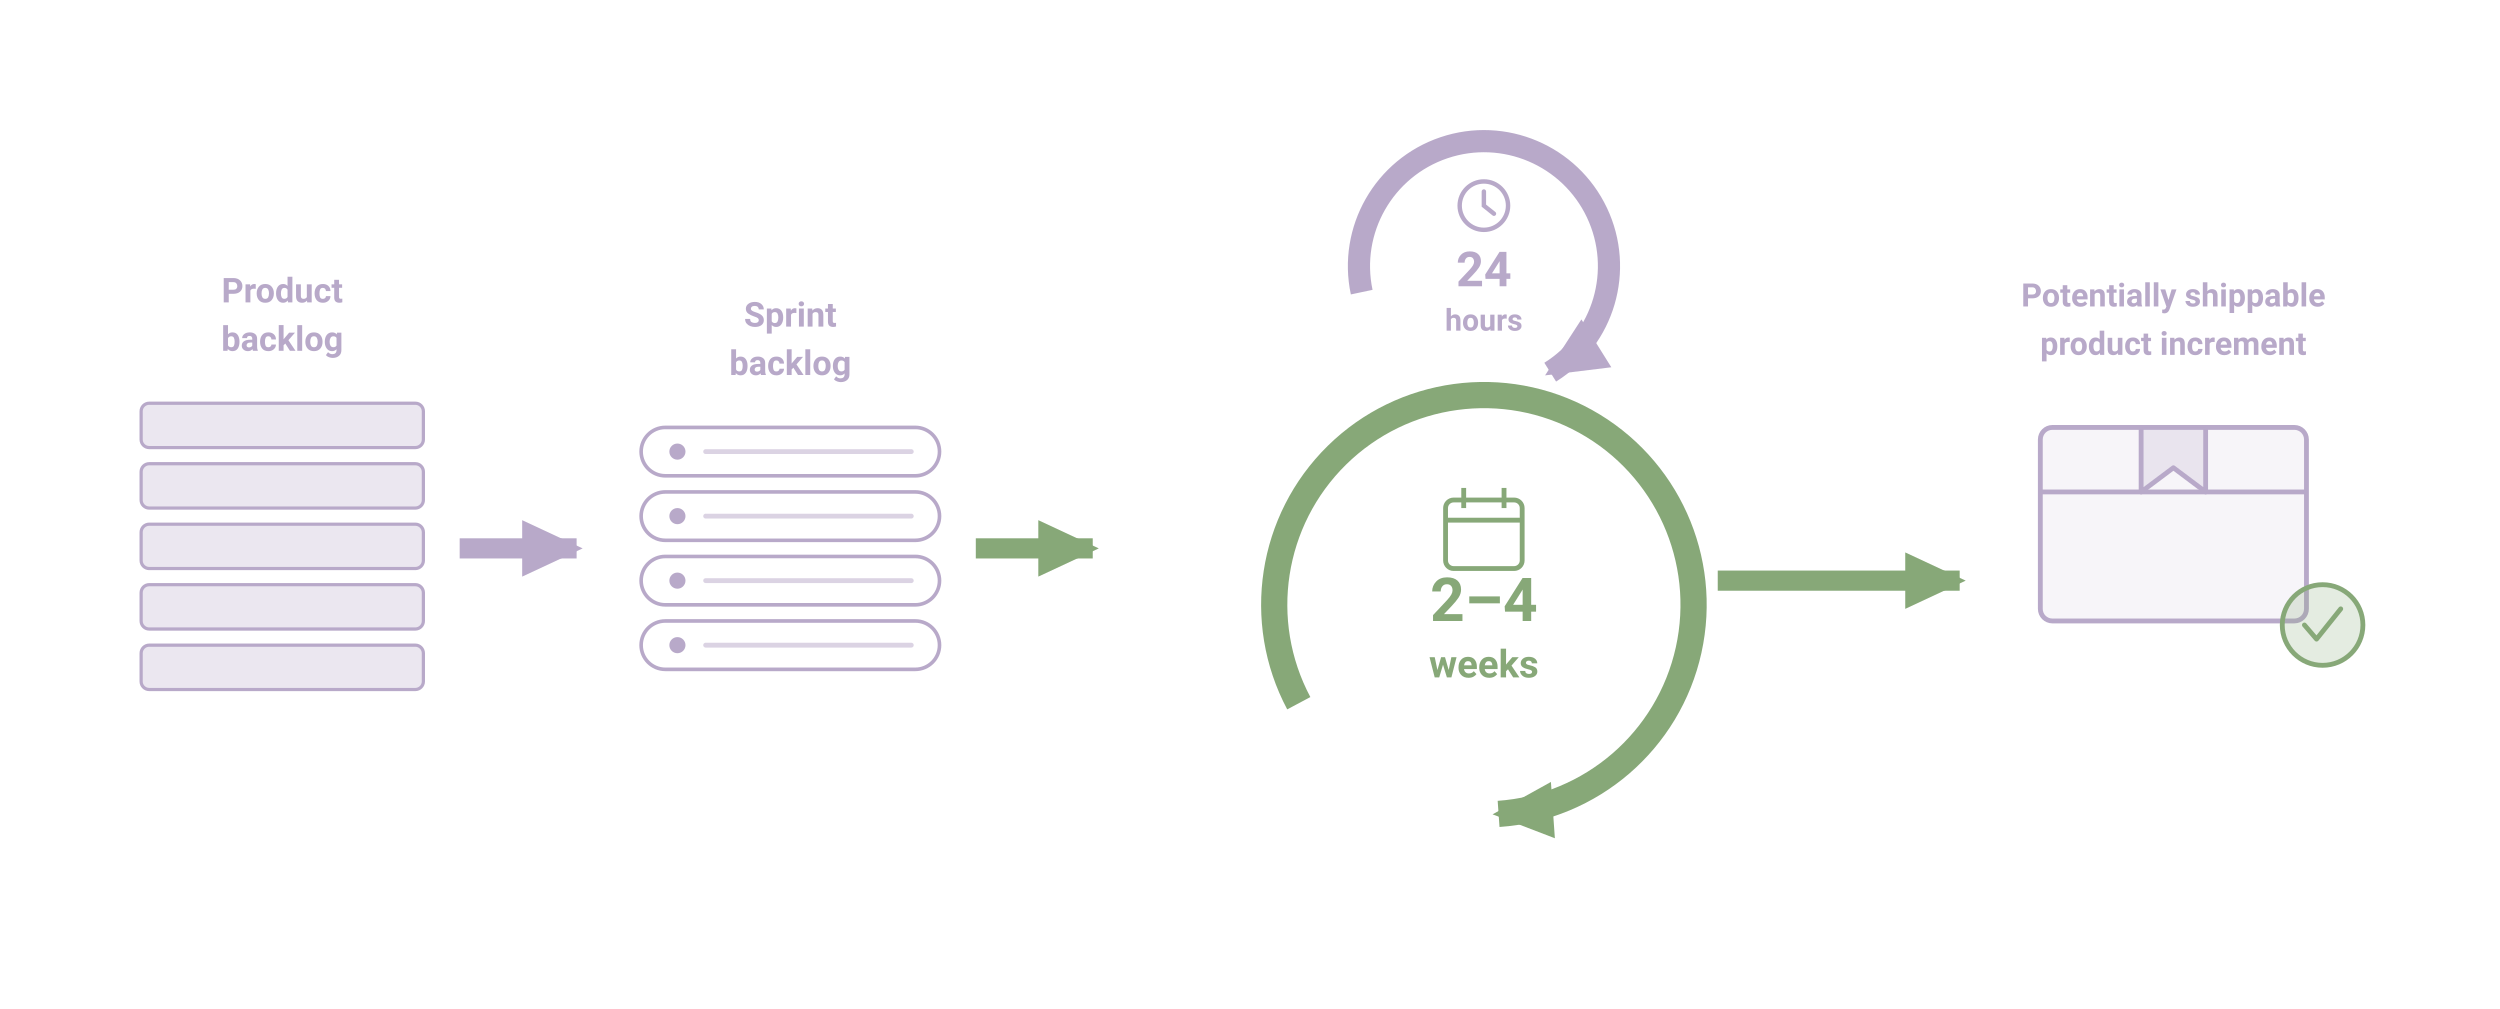
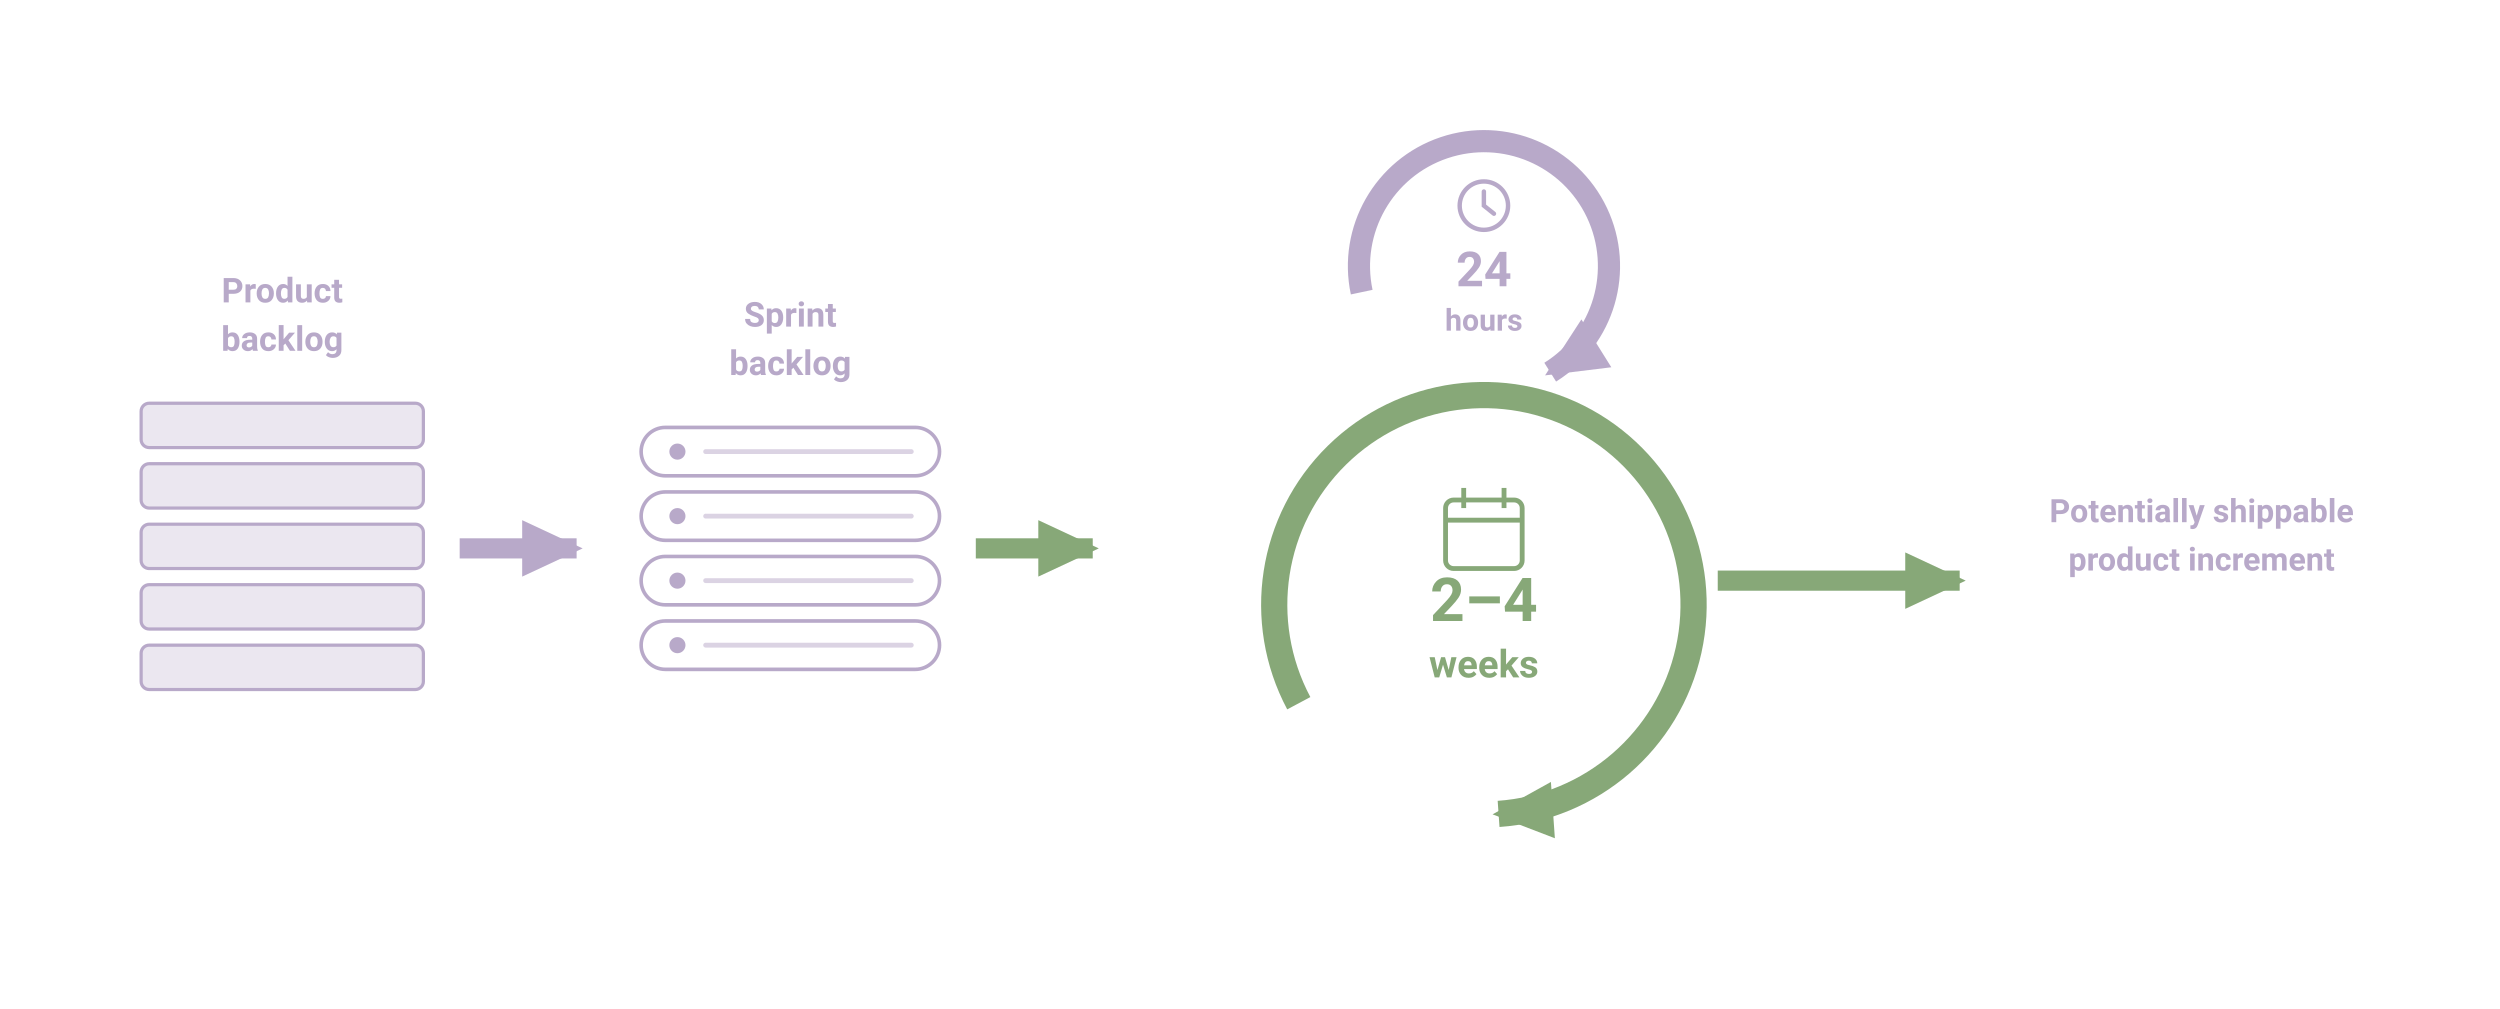
<svg xmlns="http://www.w3.org/2000/svg" width="1240" height="500" viewBox="0 0 1240 500" role="img" aria-labelledby="t d">
  <defs>
    <marker id="as" markerUnits="userSpaceOnUse" markerWidth="30" markerHeight="30" refX="27" refY="15" orient="auto">
      <path d="M0,1 L30,15 L0,29 Z" fill="#87A878" />
    </marker>
    <marker id="al" markerUnits="userSpaceOnUse" markerWidth="30" markerHeight="30" refX="27" refY="15" orient="auto">
      <path d="M0,1 L30,15 L0,29 Z" fill="#B8A9C9" />
    </marker>
  </defs>
  <style>
 text{font-family:'Segoe UI',system-ui,-apple-system,Roboto,Arial,sans-serif}
 .note{font-size:12.5px;fill:#B8A9C9;fill-opacity:.85}
</style>
  <text x="140" y="150" text-anchor="middle" font-size="17" font-weight="700" fill="#B8A9C9">Product</text>
  <text x="140" y="174" text-anchor="middle" font-size="17" font-weight="700" fill="#B8A9C9">backlog</text>
  <rect x="70" y="200" width="140" height="22" rx="4" fill="#B8A9C9" fill-opacity=".28" stroke="#B8A9C9" stroke-width="1.6" />
  <rect x="70" y="230" width="140" height="22" rx="4" fill="#B8A9C9" fill-opacity=".28" stroke="#B8A9C9" stroke-width="1.6" />
  <rect x="70" y="260" width="140" height="22" rx="4" fill="#B8A9C9" fill-opacity=".28" stroke="#B8A9C9" stroke-width="1.6" />
  <rect x="70" y="290" width="140" height="22" rx="4" fill="#B8A9C9" fill-opacity=".28" stroke="#B8A9C9" stroke-width="1.6" />
  <rect x="70" y="320" width="140" height="22" rx="4" fill="#B8A9C9" fill-opacity=".28" stroke="#B8A9C9" stroke-width="1.6" />
  <line x1="228" y1="272" x2="286" y2="272" stroke="#B8A9C9" stroke-width="10" marker-end="url(#al)" />
  <text x="392" y="162" text-anchor="middle" font-size="17" font-weight="700" fill="#B8A9C9">Sprint</text>
  <text x="392" y="186" text-anchor="middle" font-size="17" font-weight="700" fill="#B8A9C9">backlog</text>
  <rect x="318" y="212" width="148" height="24" rx="12" fill="none" stroke="#B8A9C9" stroke-width="1.8" />
  <circle cx="336" cy="224" r="4" fill="#B8A9C9" />
  <line x1="350" y1="224" x2="452" y2="224" stroke="#B8A9C9" stroke-width="2.4" stroke-opacity=".5" stroke-linecap="round" />
  <rect x="318" y="244" width="148" height="24" rx="12" fill="none" stroke="#B8A9C9" stroke-width="1.8" />
  <circle cx="336" cy="256" r="4" fill="#B8A9C9" />
  <line x1="350" y1="256" x2="452" y2="256" stroke="#B8A9C9" stroke-width="2.4" stroke-opacity=".5" stroke-linecap="round" />
  <rect x="318" y="276" width="148" height="24" rx="12" fill="none" stroke="#B8A9C9" stroke-width="1.8" />
  <circle cx="336" cy="288" r="4" fill="#B8A9C9" />
  <line x1="350" y1="288" x2="452" y2="288" stroke="#B8A9C9" stroke-width="2.4" stroke-opacity=".5" stroke-linecap="round" />
  <rect x="318" y="308" width="148" height="24" rx="12" fill="none" stroke="#B8A9C9" stroke-width="1.8" />
  <circle cx="336" cy="320" r="4" fill="#B8A9C9" />
  <line x1="350" y1="320" x2="452" y2="320" stroke="#B8A9C9" stroke-width="2.4" stroke-opacity=".5" stroke-linecap="round" />
  <line x1="484" y1="272" x2="542" y2="272" stroke="#87A878" stroke-width="10" marker-end="url(#as)" />
  <path d="M644.2 348.8 A104 104 0 1 1 743.3 403.7" fill="none" stroke="#87A878" stroke-width="13" stroke-linecap="butt" marker-end="url(#as)" />
  <g fill="none" stroke="#87A878" stroke-width="2.4" stroke-linejoin="round">
    <rect x="717" y="248" width="38" height="34" rx="4" />
    <line x1="717" y1="258" x2="755" y2="258" />
    <line x1="726" y1="242" x2="726" y2="252" />
    <line x1="746" y1="242" x2="746" y2="252" />
  </g>
  <text x="736" y="308" text-anchor="middle" font-size="30" font-weight="700" fill="#87A878">2–4</text>
  <text x="736" y="336" text-anchor="middle" font-size="19" font-weight="600" fill="#87A878">weeks</text>
  <path d="M675.4 144.9 A62 62 0 1 1 768.9 184.6" fill="none" stroke="#B8A9C9" stroke-width="11" stroke-linecap="butt" marker-end="url(#al)" />
  <g fill="none" stroke="#B8A9C9" stroke-width="2.2" stroke-linecap="round">
    <circle cx="736" cy="102" r="12" />
    <path d="M736 95 L736 102 L741 106" />
  </g>
  <text x="736" y="142" text-anchor="middle" font-size="24" font-weight="700" fill="#B8A9C9">24</text>
  <text x="736" y="164" text-anchor="middle" font-size="15" font-weight="600" fill="#B8A9C9">hours</text>
  <line x1="852" y1="288" x2="972" y2="288" stroke="#87A878" stroke-width="10" marker-end="url(#as)" />
-   <text x="1078" y="152" text-anchor="middle" font-size="16" font-weight="700" fill="#B8A9C9">Potentially shippable</text>
-   <text x="1078" y="176" text-anchor="middle" font-size="16" font-weight="700" fill="#B8A9C9">product increment</text>
-   <g fill="none" stroke="#B8A9C9" stroke-width="2.4" stroke-linejoin="round">
-     <rect x="1012" y="212" width="132" height="96" rx="6" fill="#B8A9C9" fill-opacity=".12" />
-     <line x1="1012" y1="244" x2="1144" y2="244" />
-     <path d="M1062 212 L1062 244 L1078 232 L1094 244 L1094 212" fill="#B8A9C9" fill-opacity=".22" />
-   </g>
-   <g fill="none" stroke="#87A878" stroke-width="2.4">
-     <circle cx="1152" cy="310" r="20" fill="#87A878" fill-opacity=".22" />
-     <path d="M1143 310 l6 7 l12 -15" stroke-linecap="round" stroke-linejoin="round" />
-   </g>
+   <text x="1092" y="259" text-anchor="middle" font-size="16" font-weight="700" fill="#B8A9C9">Potentially shippable</text>
+   <text x="1092" y="283" text-anchor="middle" font-size="16" font-weight="700" fill="#B8A9C9">product increment</text>
</svg>
